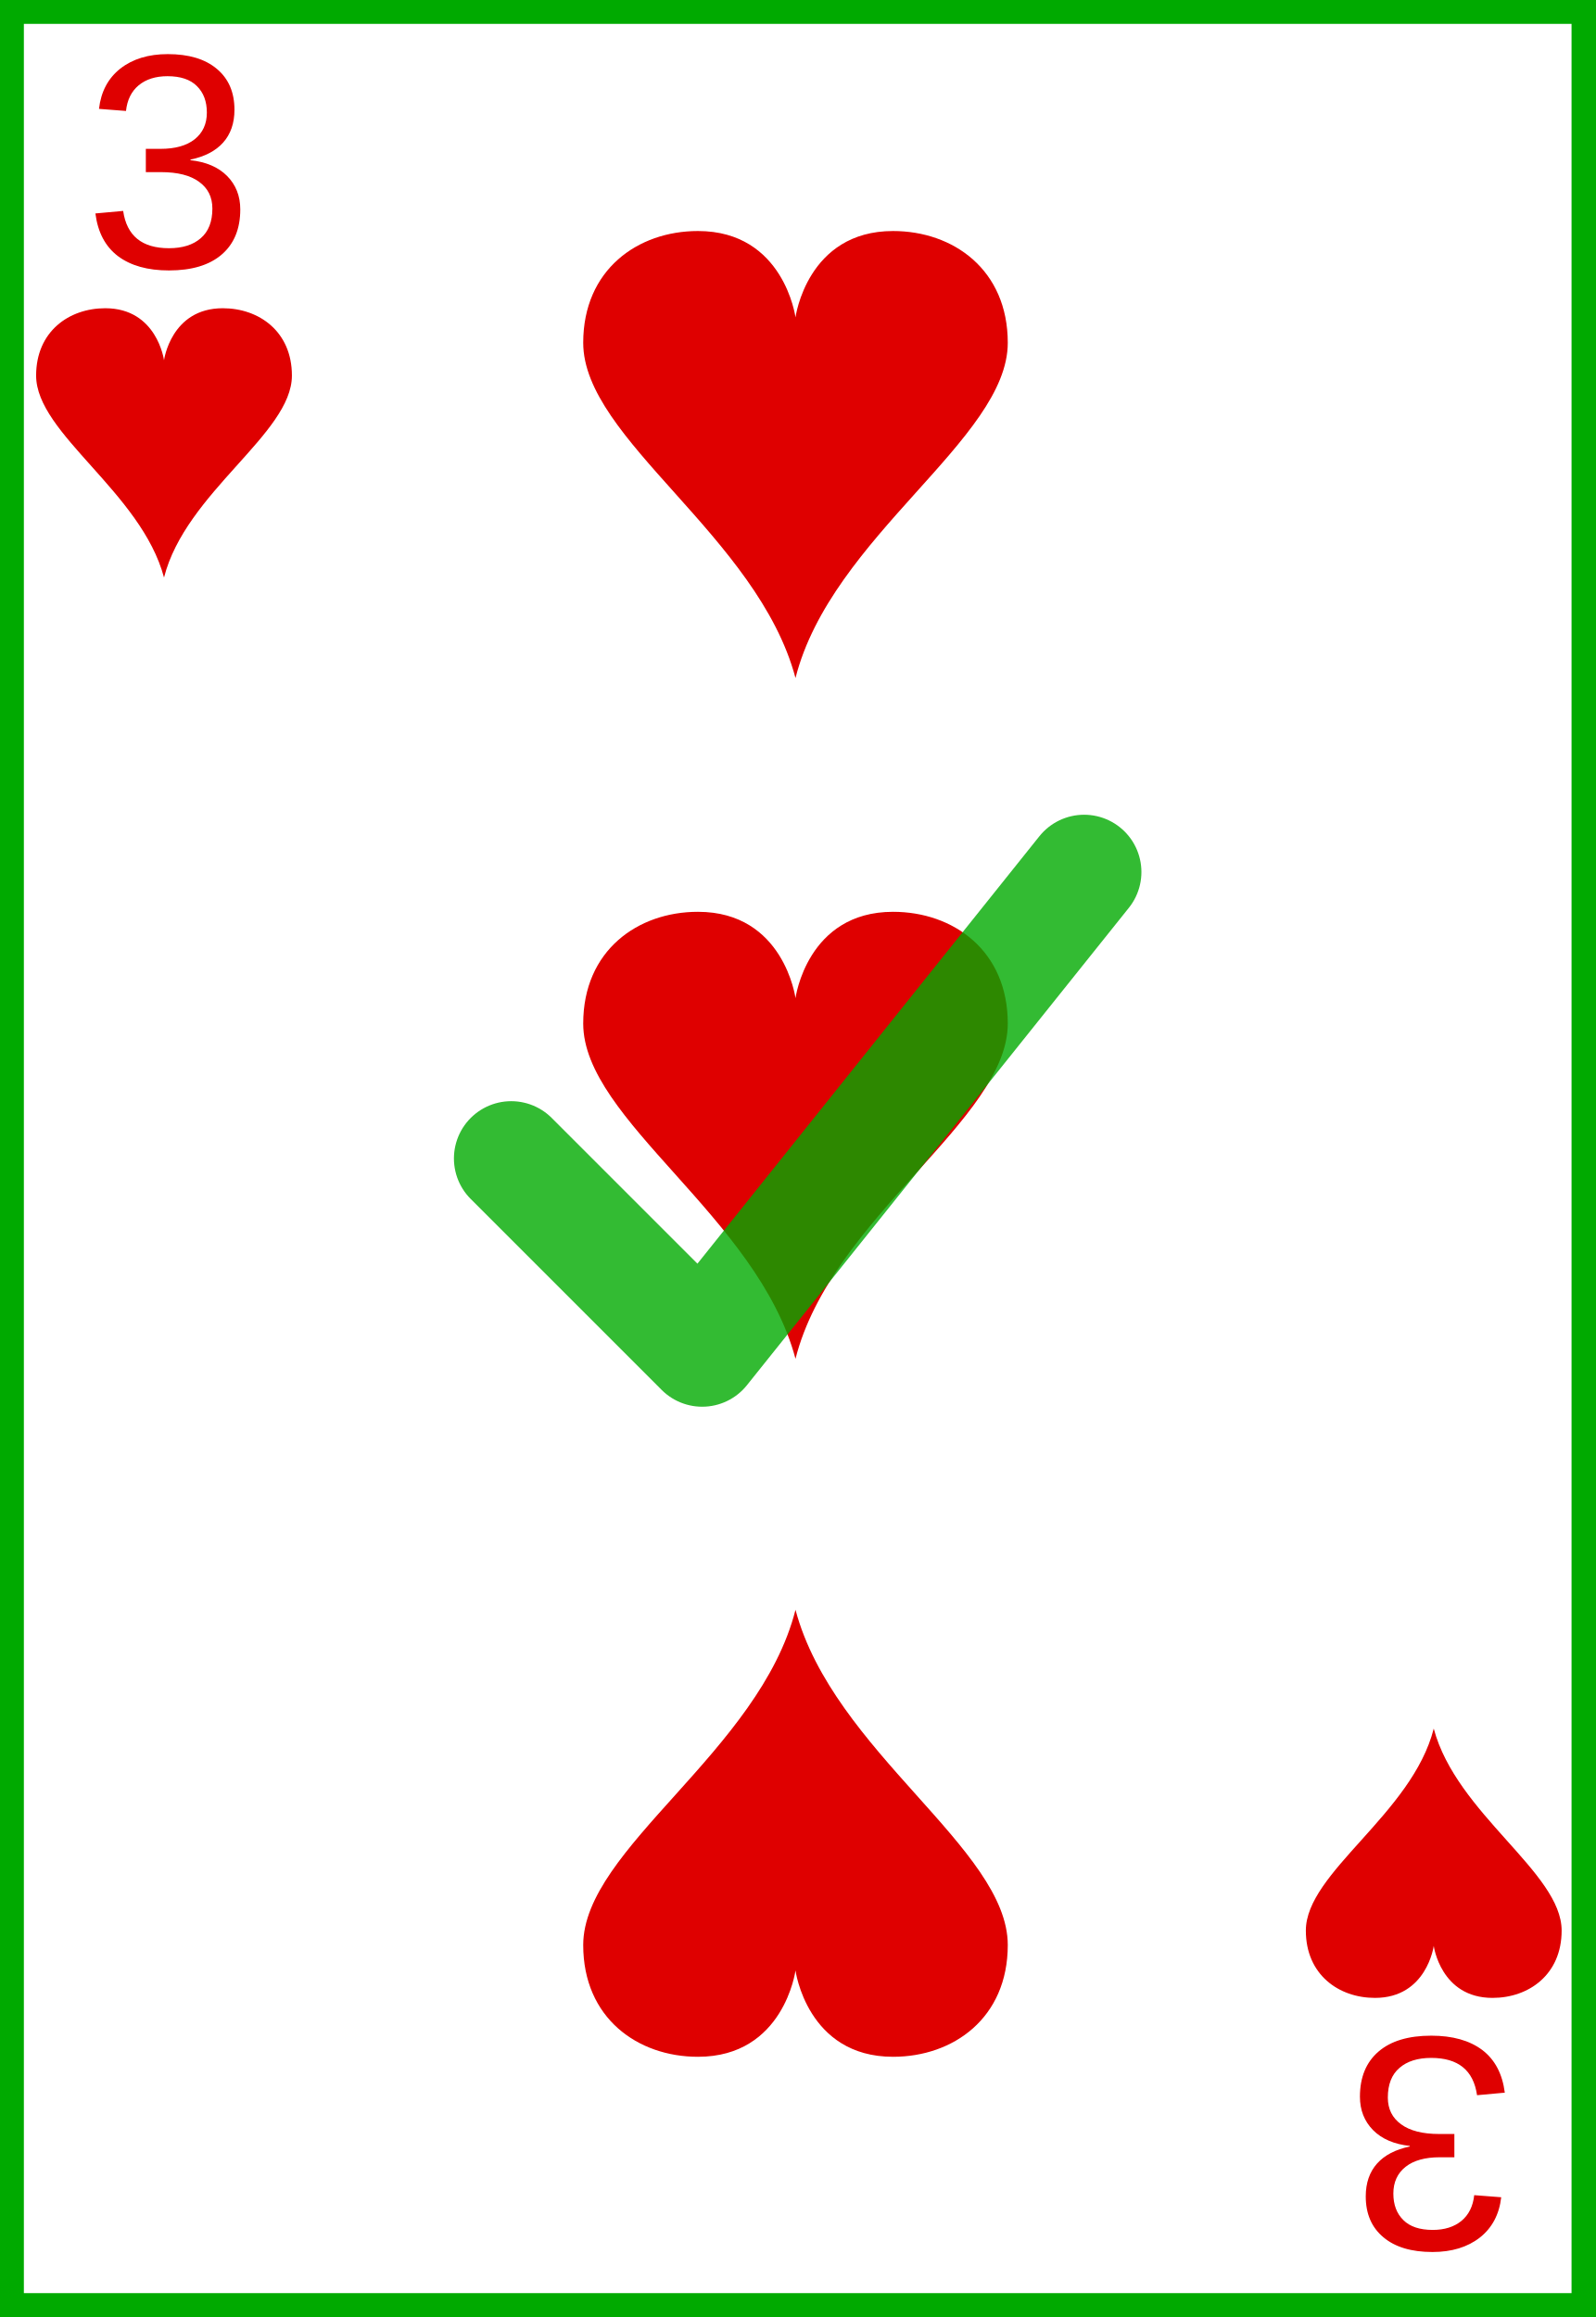
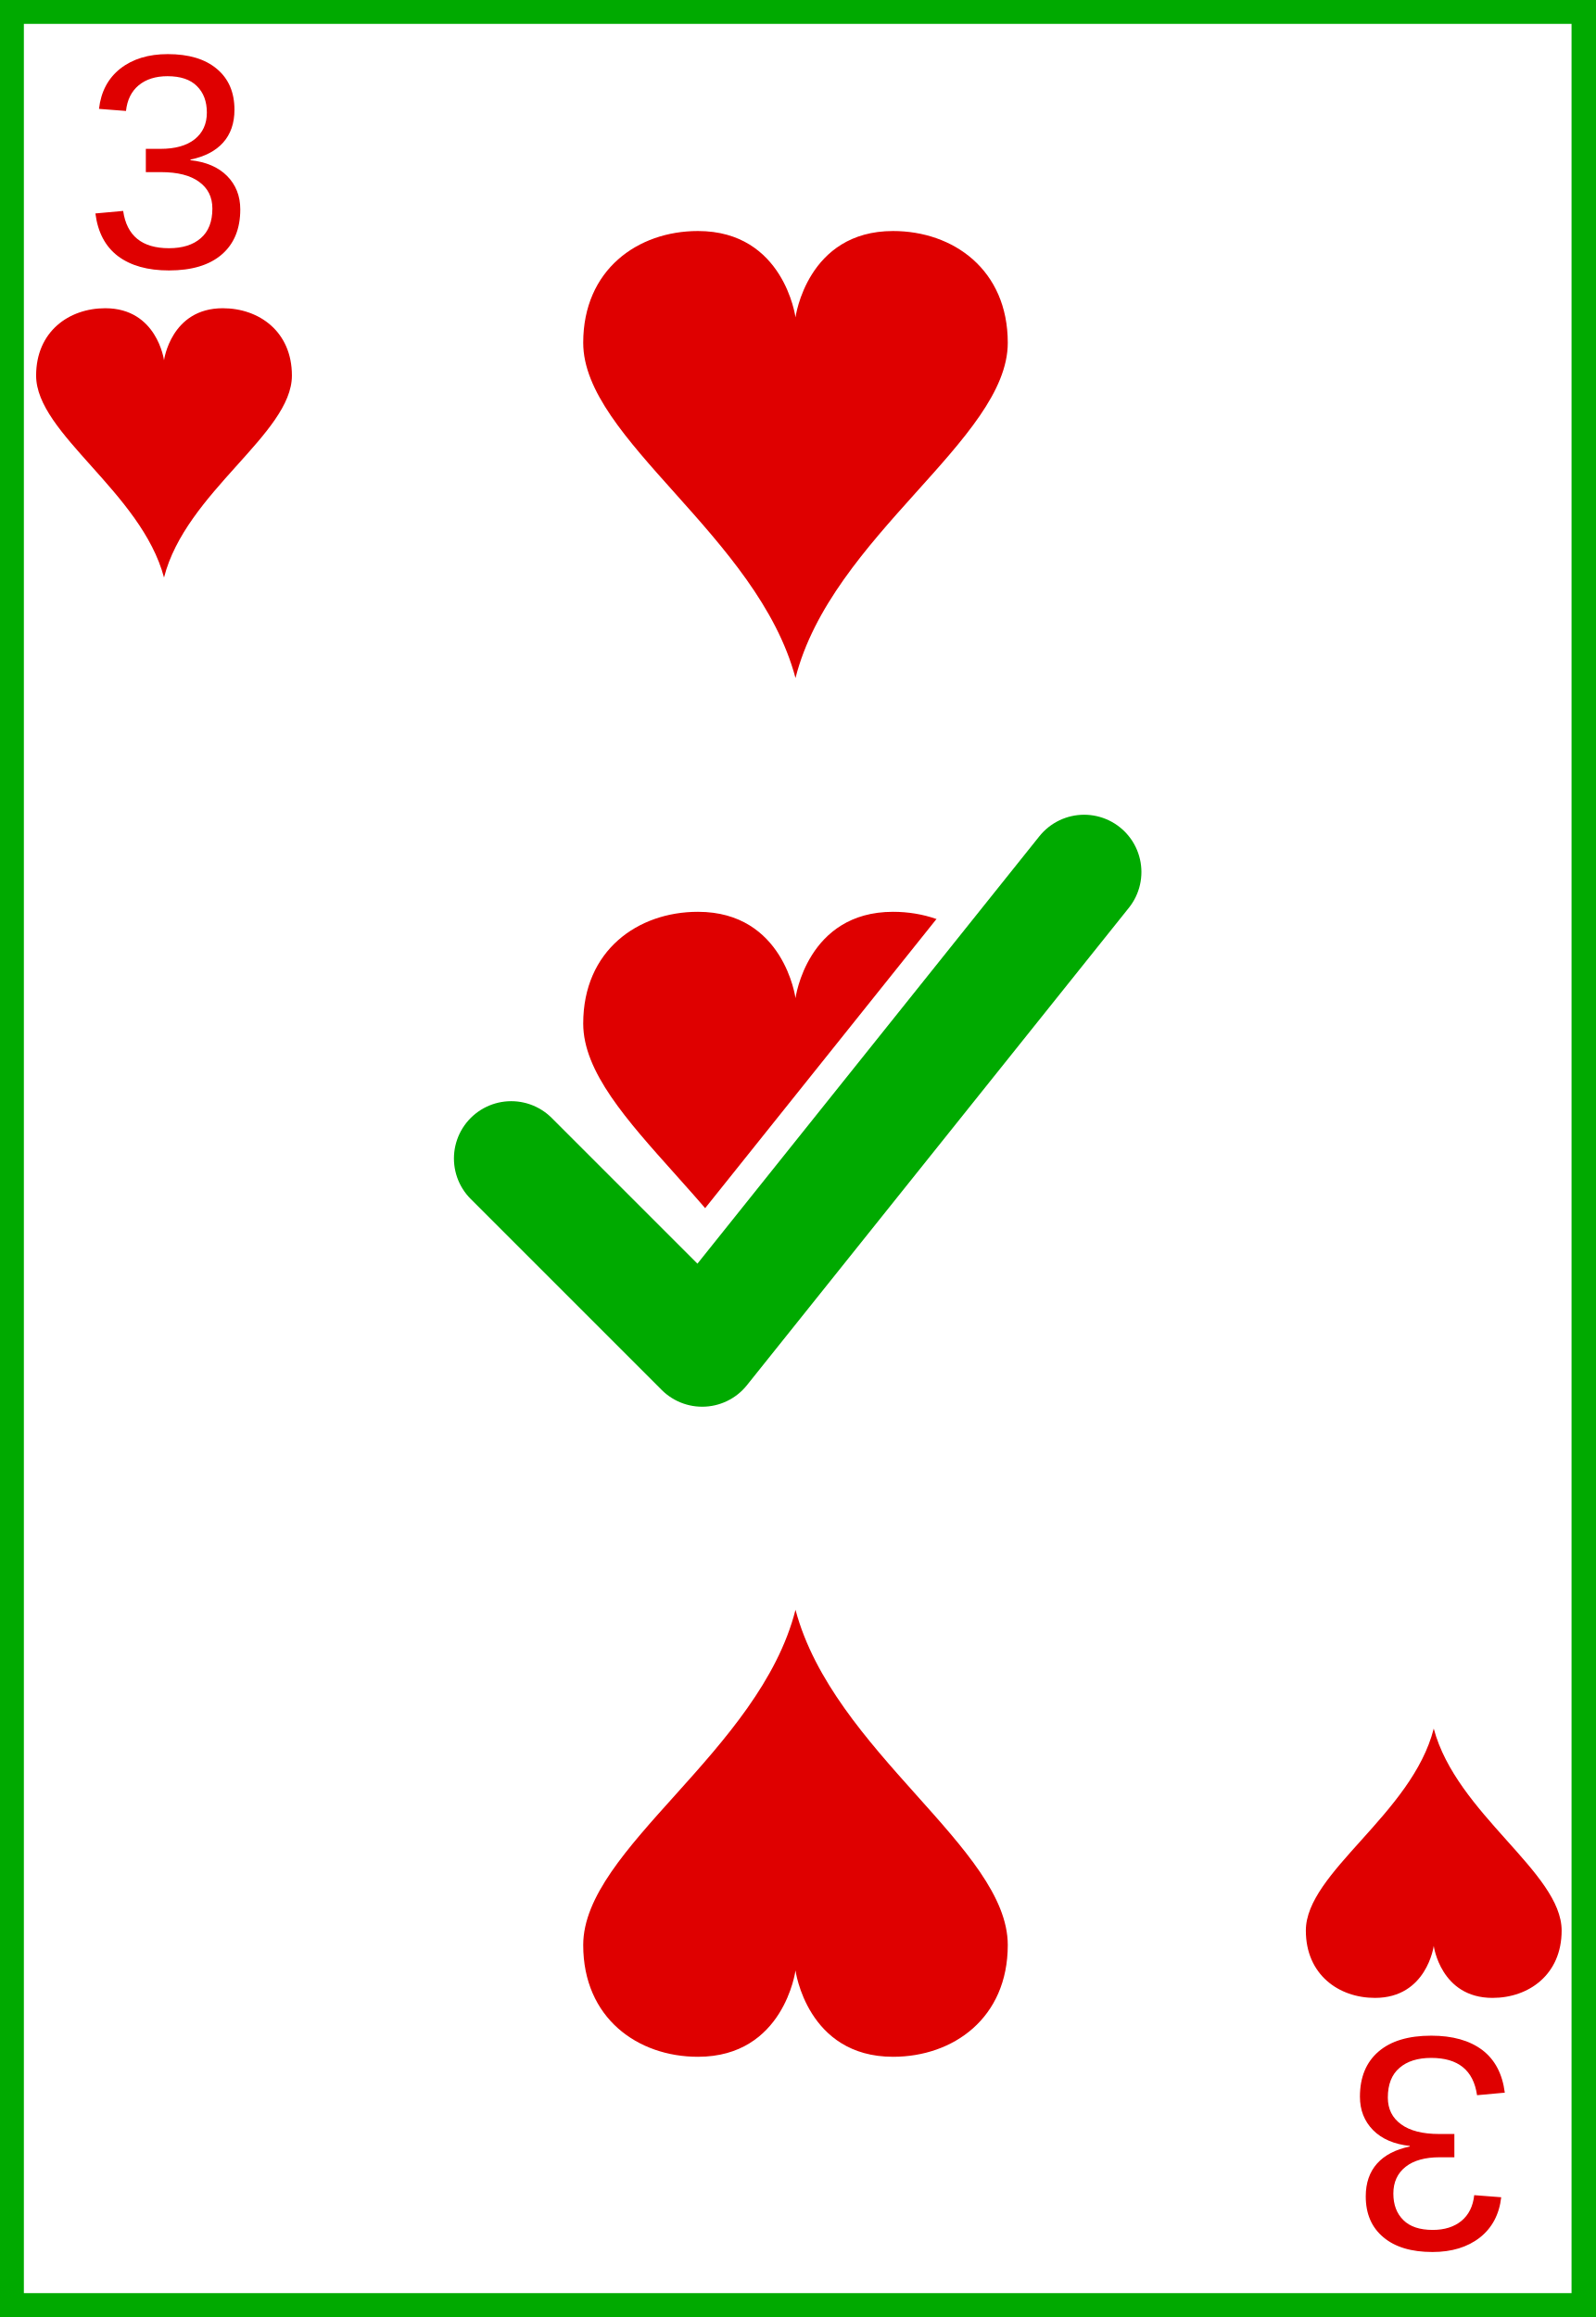
<svg xmlns="http://www.w3.org/2000/svg" xmlns:xlink="http://www.w3.org/1999/xlink" width="167.087pt" height="242.667pt" viewBox="0 0 167.087 242.667" xml:space="preserve" id="svg2" version="1.1">
  <defs id="defs41">
    <radialGradient xlink:href="#linearGradient3773" id="radialGradient3781" cx="-0.158" cy="-8.835" fx="-0.158" fy="-8.835" r="8" gradientTransform="matrix(-1.584269,-0.02349808,0.03071979,-2.477574,-0.2485638,-26.71351)" gradientUnits="userSpaceOnUse" />
    <linearGradient id="linearGradient3773">
      <stop style="stop-color:#000000;stop-opacity:1;" offset="0" id="stop3775" />
      <stop style="stop-color:#000000;stop-opacity:0.649;" offset="1" id="stop3777" />
    </linearGradient>
    <radialGradient xlink:href="#linearGradient3773" id="radialGradient3957" cx="-0.158" cy="-8.835" fx="-0.158" fy="-8.835" r="8" gradientTransform="matrix(-1.584269,-0.02349808,0.03071979,-2.477574,-0.2485638,-26.71351)" gradientUnits="userSpaceOnUse" />
    <linearGradient id="linearGradient3959">
      <stop style="stop-color:#000000;stop-opacity:1;" offset="0" id="stop3961" />
      <stop style="stop-color:#000000;stop-opacity:0.649;" offset="1" id="stop3963" />
    </linearGradient>
    <radialGradient r="81.903" fy="509.476" fx="168.025" cy="509.476" cx="168.025" gradientTransform="matrix(1.25656,-0.7774064,0.3366382,0.5361257,-221.2021,359.2426)" gradientUnits="userSpaceOnUse" id="radialGradient3975" xlink:href="#linearGradient3784-4" />
    <linearGradient id="linearGradient3784-4">
      <stop style="stop-color:#ffffff;stop-opacity:0.435;" offset="0" id="stop3786-8" />
      <stop style="stop-color:#000000;stop-opacity:0;" offset="1" id="stop3788-6" />
    </linearGradient>
    <radialGradient xlink:href="#linearGradient3784-4-5" id="radialGradient3929" gradientUnits="userSpaceOnUse" gradientTransform="matrix(1.25656,-0.7774064,0.3366382,0.5361257,-221.2021,359.2426)" cx="168.025" cy="509.476" fx="168.025" fy="509.476" r="81.903" />
    <linearGradient id="linearGradient3784-4-5">
      <stop style="stop-color:#ffffff;stop-opacity:0.489;" offset="0" id="stop3786-8-0" />
      <stop style="stop-color:#000000;stop-opacity:0;" offset="1" id="stop3788-6-3" />
    </linearGradient>
    <radialGradient xlink:href="#linearGradient3784-4-1" id="radialGradient3927" gradientUnits="userSpaceOnUse" gradientTransform="matrix(1.25656,-0.7774064,0.3366382,0.5361257,-221.2021,359.2426)" cx="168.025" cy="509.476" fx="168.025" fy="509.476" r="81.903" />
    <linearGradient id="linearGradient3784-4-1">
      <stop style="stop-color:#ffffff;stop-opacity:0.237;" offset="0" id="stop3786-8-03" />
      <stop style="stop-color:#000000;stop-opacity:0;" offset="1" id="stop3788-6-6" />
    </linearGradient>
    <radialGradient xlink:href="#linearGradient3768" id="radialGradient3776" cx="-0.206" cy="-4.579" fx="-0.206" fy="-4.579" r="8" gradientTransform="matrix(-1,0,0,-1.720176,-0.4120407,-13.02719)" gradientUnits="userSpaceOnUse" />
    <linearGradient id="linearGradient3768">
      <stop style="stop-color:#df0000;stop-opacity:1;" offset="0" id="stop3770" />
      <stop style="stop-color:#df0000;stop-opacity:0.672;" offset="1" id="stop3772" />
    </linearGradient>
    <radialGradient r="81.903" fy="511.223" fx="171.487" cy="511.223" cx="171.487" gradientTransform="matrix(1.152989,-0.6739155,0.3948202,0.6754904,-233.6326,270.4008)" gradientUnits="userSpaceOnUse" id="radialGradient4013" xlink:href="#linearGradient3784-4-6" />
    <linearGradient id="linearGradient3784-4-6">
      <stop style="stop-color:#ffffff;stop-opacity:0.313;" offset="0" id="stop3786-8-8" />
      <stop style="stop-color:#000000;stop-opacity:0;" offset="1" id="stop3788-6-8" />
    </linearGradient>
    <radialGradient r="81.903" fy="492.632" fx="159.354" cy="492.632" cx="159.354" gradientTransform="matrix(1.089478,-0.715138,0.4464527,0.6562658,-244.9333,290.9185)" gradientUnits="userSpaceOnUse" id="radialGradient4013-8" xlink:href="#linearGradient3784-4-2" />
    <linearGradient id="linearGradient3784-4-2">
      <stop style="stop-color:#ffffff;stop-opacity:0.29;" offset="0" id="stop3786-8-1" />
      <stop style="stop-color:#000000;stop-opacity:0;" offset="1" id="stop3788-6-5" />
    </linearGradient>
    <radialGradient r="81.903" fy="492.632" fx="159.354" cy="492.632" cx="159.354" gradientTransform="matrix(1.089478,-0.715138,0.4464527,0.6562658,-244.9333,290.9185)" gradientUnits="userSpaceOnUse" id="radialGradient3073" xlink:href="#linearGradient3784-4-2" />
  </defs>
  <g id="Layer_x0020_1" style="fill-rule:nonzero;clip-rule:nonzero;stroke:#000000;stroke-miterlimit:4;">
    <path style="fill:#FFFFFF;stroke-width:0.5;" d="M166.837,235.548c0,3.777-3.087,6.869-6.871,6.869H7.111c-3.775,0-6.861-3.092-6.861-6.869V7.12C0.25,3.343,3.336,0.25,7.111,0.25h152.855    c3.784,0,6.871,3.093,6.871,6.87v228.428z" id="path5" />
    <g style="stroke:none;" id="g7">
      <g id="g9">
				
			</g>
    </g>
    <g id="g15">
			
		</g>
    <g id="g19">
			
		</g>
    <g style="stroke:none;" id="g23">
      <g id="g25">
				
			</g>
    </g>
    <g style="stroke:none;" id="g31">
      <g id="g33">
				
			</g>
    </g>
  </g>
  <text xml:space="preserve" style="font-size:32px;font-style:normal;font-weight:normal;line-height:125%;letter-spacing:0px;word-spacing:0px;fill:#df0000;fill-opacity:1;stroke:none;font-family:Bitstream Vera Sans" x="8.775" y="28.013" id="text3788">
    <tspan id="tspan3790" x="8.775" y="28.013" style="font-style:normal;font-variant:normal;font-weight:normal;font-stretch:normal;fill:#df0000;fill-opacity:1;font-family:Arial;-inkscape-font-specification:Arial">3</tspan>
  </text>
  <g transform="matrix(1.674307,0,0,1.566992,17.17751,46.38532)" id="layer1-9-6" style="fill:#df0000;fill-opacity:1">
    <path style="fill:#df0000;fill-opacity:1" id="hl-8" d="M 3.676,-9 C 0.433,-9 0,-5.523 0,-5.523 0,-5.523 -0.433,-9 -3.676,-9 -5.946,-9 -8,-7.441 -8,-4.5 -8,-0.614 -1.421,3.294 0,9 1.352,3.299 8,-0.614 8,-4.5 8,-7.441 5.946,-9 3.676,-9 z" />
  </g>
  <text xml:space="preserve" style="font-size:32px;font-style:normal;font-weight:normal;line-height:125%;letter-spacing:0px;word-spacing:0px;fill:#df0000;fill-opacity:1;stroke:none;font-family:Bitstream Vera Sans" x="-158.818" y="-213.515" id="text3788-4" transform="scale(-1,-1)">
    <tspan id="tspan3790-3" x="-158.818" y="-213.515" style="font-style:normal;font-variant:normal;font-weight:normal;font-stretch:normal;fill:#df0000;fill-opacity:1;font-family:Arial;-inkscape-font-specification:Arial">3</tspan>
  </text>
  <g transform="matrix(-1.674307,0,0,-1.566992,150.156,195.1431)" id="layer1-9-6-5" style="fill:#df0000;fill-opacity:1">
    <path style="fill:#df0000;fill-opacity:1" id="hl-8-1" d="M 3.676,-9 C 0.433,-9 0,-5.523 0,-5.523 0,-5.523 -0.433,-9 -3.676,-9 -5.946,-9 -8,-7.441 -8,-4.5 -8,-0.614 -1.421,3.294 0,9 1.352,3.299 8,-0.614 8,-4.5 8,-7.441 5.946,-9 3.676,-9 z" />
  </g>
  <g transform="matrix(2.779008,0,0,2.600887,83.31227,47.60377)" id="layer1-9-6-8" style="fill:#df0000;fill-opacity:1">
    <path style="fill:#df0000;fill-opacity:1" id="hl-8-8" d="M 3.676,-9 C 0.433,-9 0,-5.523 0,-5.523 0,-5.523 -0.433,-9 -3.676,-9 -5.946,-9 -8,-7.441 -8,-4.5 -8,-0.614 -1.421,3.294 0,9 1.352,3.299 8,-0.614 8,-4.5 8,-7.441 5.946,-9 3.676,-9 z" />
  </g>
  <g transform="matrix(-2.779008,0,0,-2.600887,83.31227,192.0062)" id="layer1-9-6-8-9" style="fill:#df0000;fill-opacity:1">
    <path style="fill:#df0000;fill-opacity:1" id="hl-8-8-5" d="M 3.676,-9 C 0.433,-9 0,-5.523 0,-5.523 0,-5.523 -0.433,-9 -3.676,-9 -5.946,-9 -8,-7.441 -8,-4.5 -8,-0.614 -1.421,3.294 0,9 1.352,3.299 8,-0.614 8,-4.5 8,-7.441 5.946,-9 3.676,-9 z" />
  </g>
  <g transform="matrix(2.779008,0,0,2.600887,83.31227,118.9046)" id="layer1-9-6-8-8" style="fill:#df0000;fill-opacity:1">
    <path style="fill:#df0000;fill-opacity:1" id="hl-8-8-8" d="M 3.676,-9 C 0.433,-9 0,-5.523 0,-5.523 0,-5.523 -0.433,-9 -3.676,-9 -5.946,-9 -8,-7.441 -8,-4.5 -8,-0.614 -1.421,3.294 0,9 1.352,3.299 8,-0.614 8,-4.5 8,-7.441 5.946,-9 3.676,-9 z" />
  </g>
-   <path d="M 53.54 121.33 L 73.54 141.33 L 113.54 91.33" fill="none" stroke="#00AA00" stroke-width="12" stroke-linecap="round" stroke-linejoin="round" opacity="0.8" />
+   <path d="M 53.54 121.33 L 73.54 141.33 L 113.54 91.33" fill="none" stroke="#ffffff" stroke-width="18" stroke-linecap="round" stroke-linejoin="round" />
+   <path d="M 53.54 121.33 L 73.54 141.33 L 113.54 91.33" fill="none" stroke="#00AA00" stroke-width="12" stroke-linecap="round" stroke-linejoin="round" />
  <rect x="0" y="0" width="167.087" height="242.667" fill="none" stroke="#00AA00" stroke-width="5" />
</svg>
